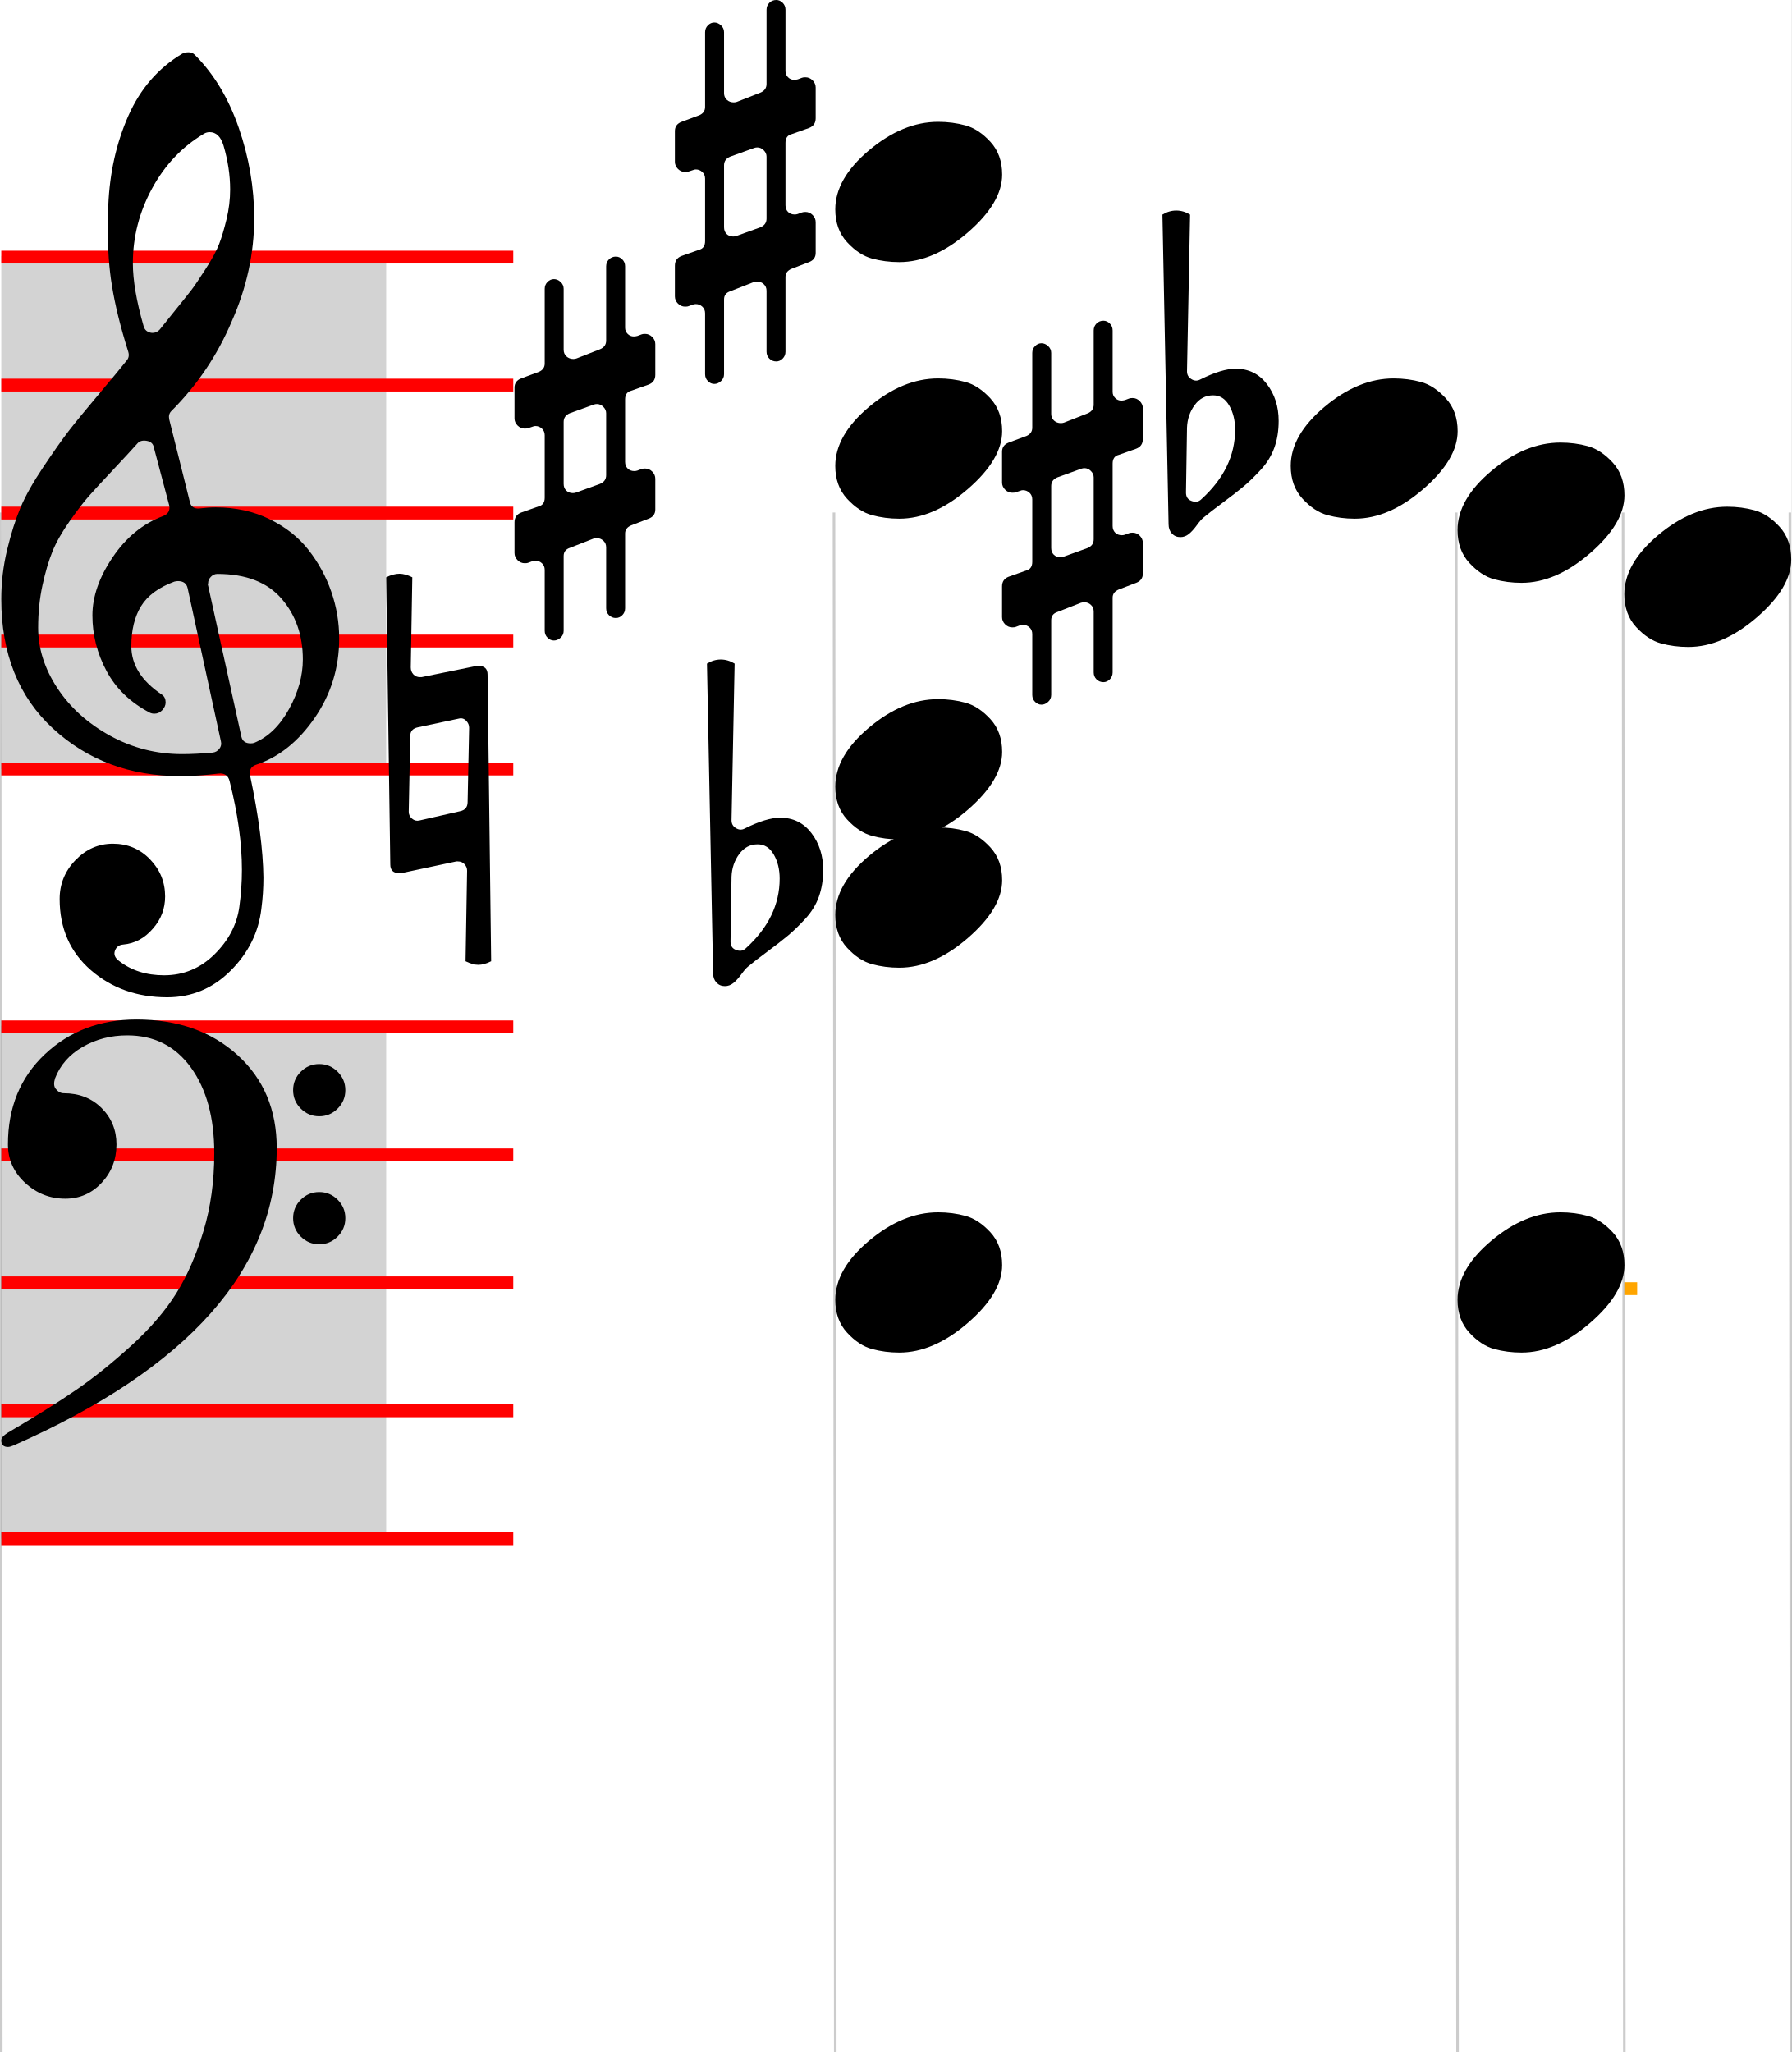
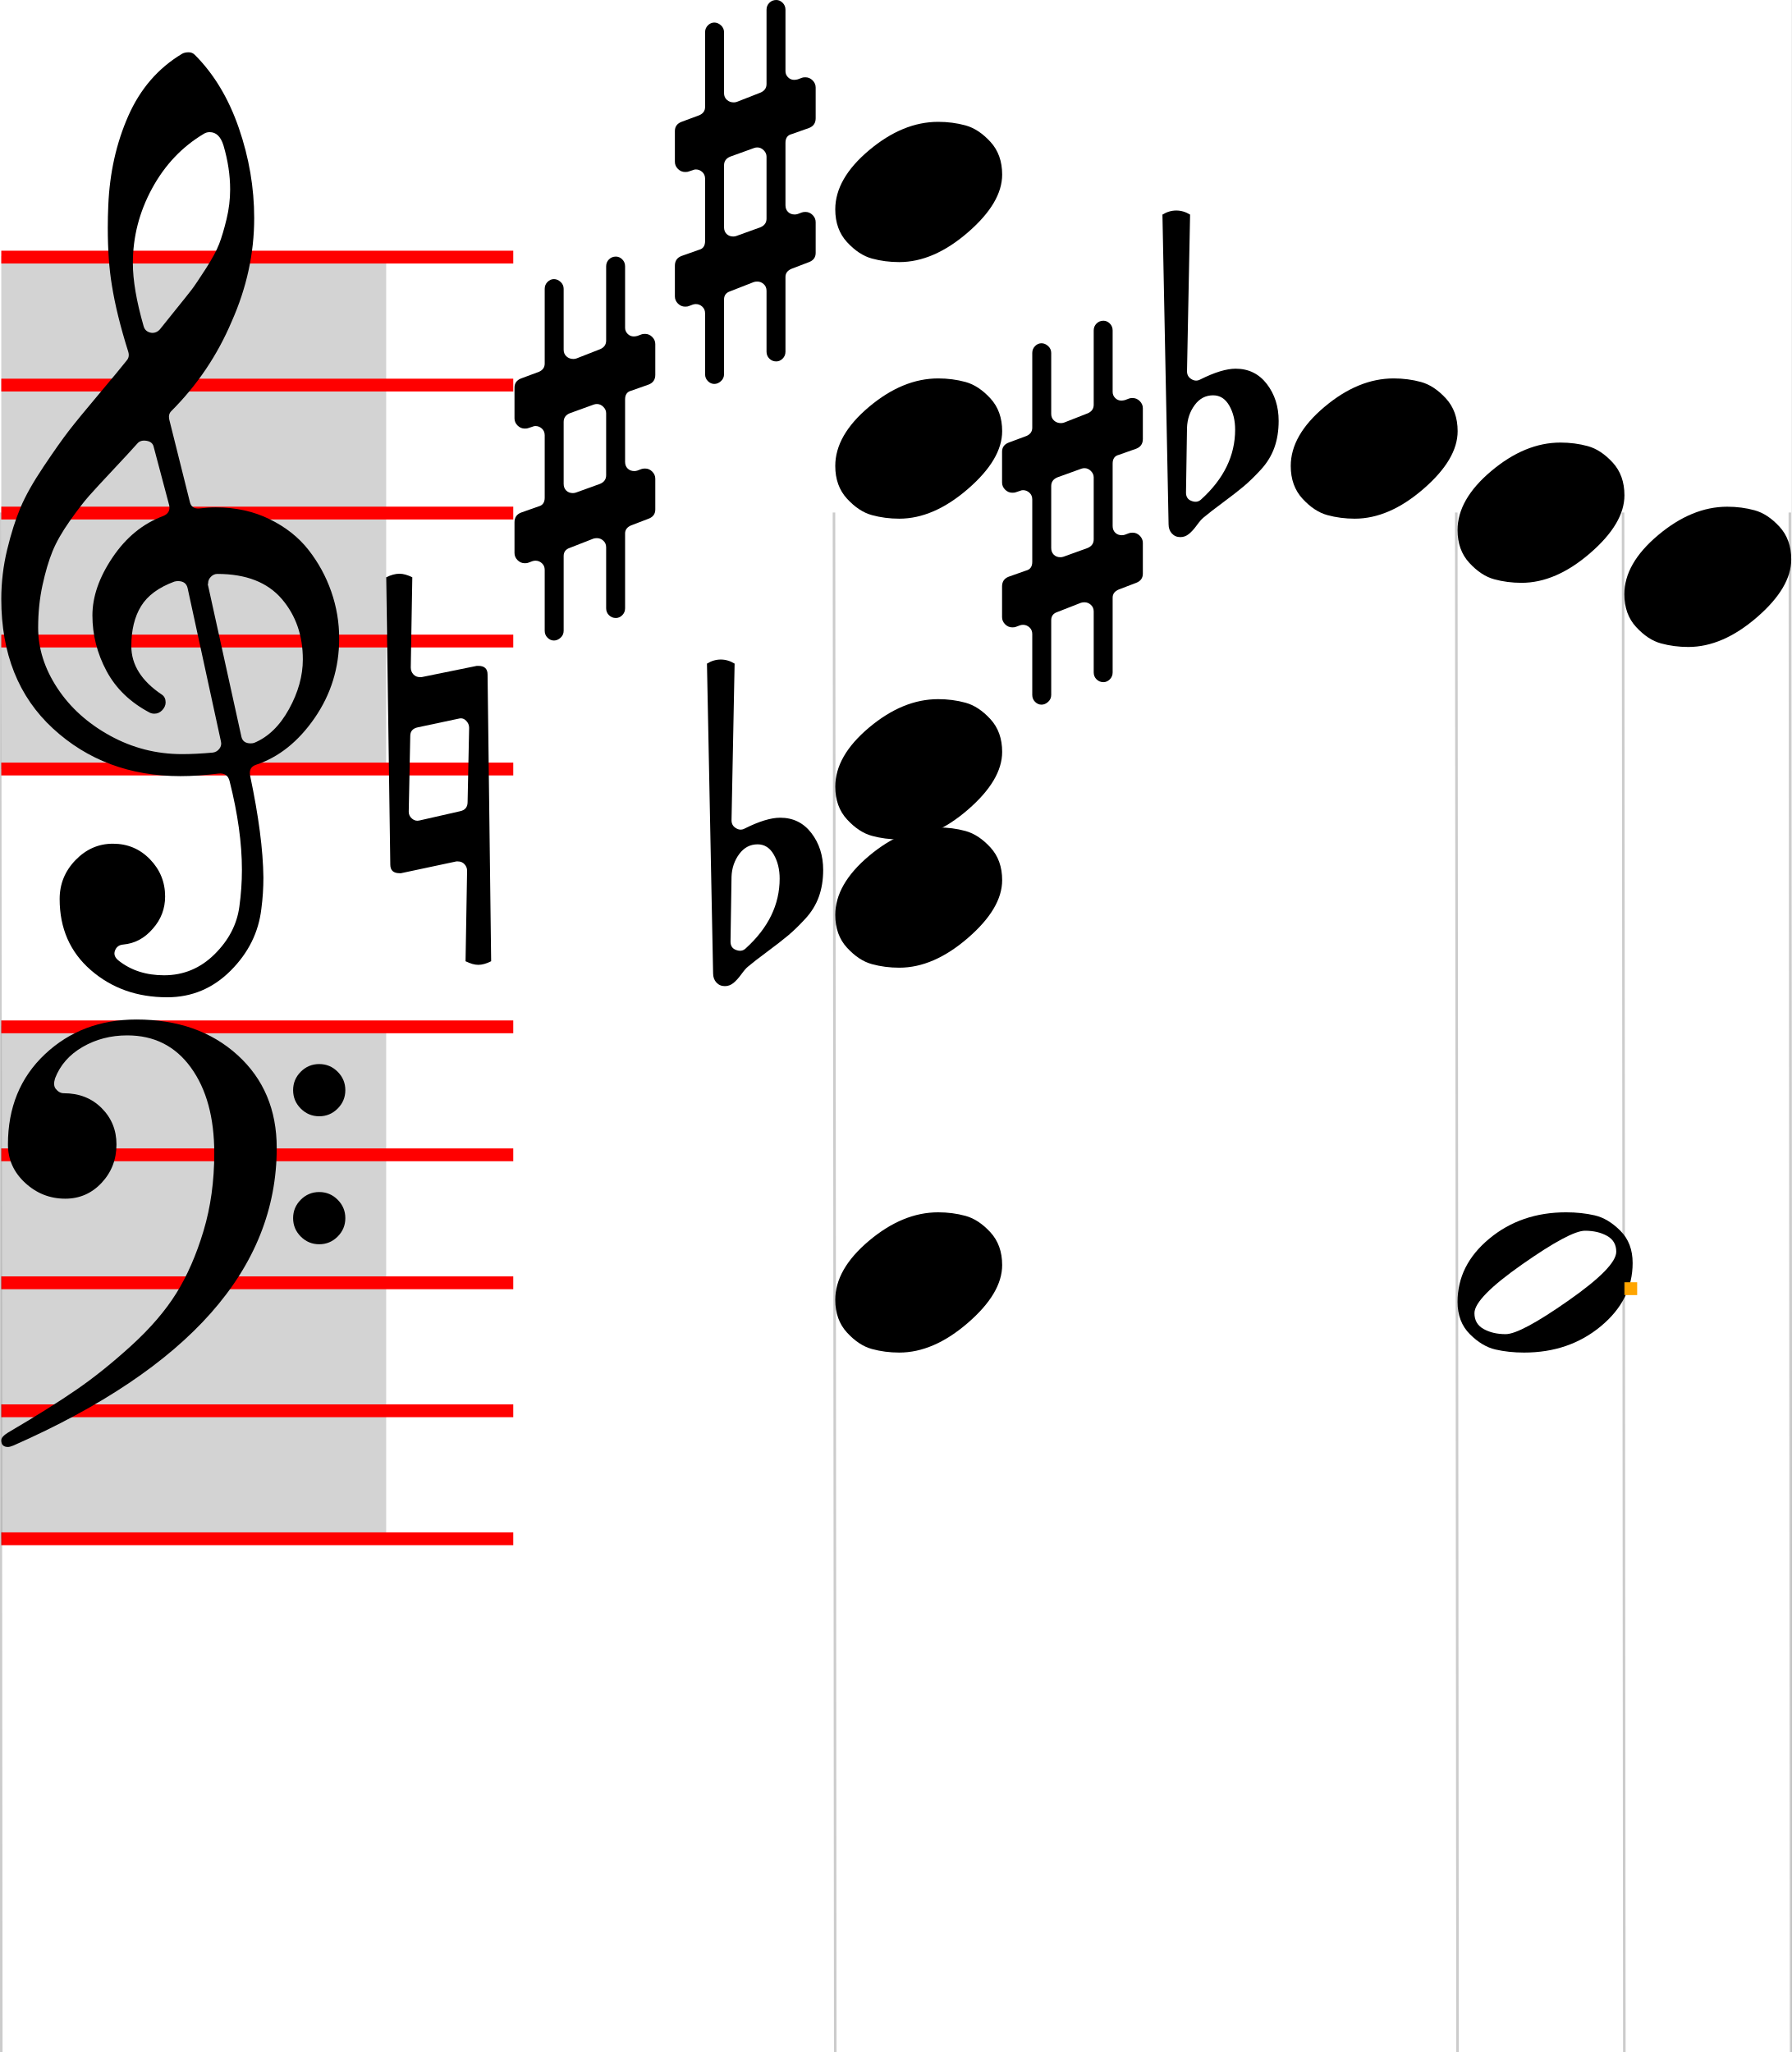
<svg xmlns="http://www.w3.org/2000/svg" width="139.608" height="159.949" viewBox="0 0 139.608 159.949">
  <rect x="0" y="0" width="139.608" height="159.949" fill="white" />
  <rect x="0.1" y="19.949" width="30" height="40" fill="lightgray" />
  <path d="M 0.1 60.443 L 0.1 59.445 L 40.003 59.445 L 40.003 60.443 L 0.1 60.443 Z M 0.1 50.467 L 0.1 49.469 L 40.003 49.469 L 40.003 50.467 L 0.1 50.467 Z M 0.1 40.491 L 0.1 39.493 L 40.003 39.493 L 40.003 40.491 L 0.1 40.491 Z M 0.1 30.515 L 0.1 29.518 L 40.003 29.518 L 40.003 30.515 L 0.1 30.515 Z M 0.1 20.539 L 0.1 19.542 L 40.003 19.542 L 40.003 20.539 L 0.1 20.539 Z " fill="red" />
  <path d="M 9.996 27.418 Q 9.078 24.505 8.719 22.231 Q 8.4 20.316 8.4 17.762 Q 8.4 16.884 8.44 16.006 Q 8.599 12.215 9.996 9.043 Q 11.393 5.871 14.186 4.195 Q 14.385 4.075 14.705 4.075 Q 14.984 4.075 15.183 4.274 Q 17.418 6.509 18.615 9.981 Q 19.812 13.452 19.812 17.004 Q 19.812 21.114 18.056 25.064 Q 16.381 29.015 13.348 32.047 Q 13.108 32.287 13.188 32.686 L 14.784 39.07 Q 14.904 39.709 15.582 39.629 Q 16.221 39.549 16.819 39.549 Q 19.134 39.549 21.009 40.467 Q 22.885 41.385 24.042 42.861 Q 25.199 44.337 25.818 46.113 Q 26.436 47.889 26.436 49.764 Q 26.436 53.196 24.521 55.969 Q 22.605 58.742 19.932 59.62 Q 19.373 59.82 19.493 60.458 Q 20.491 65.167 20.53 68.399 Q 20.53 69.636 20.371 70.833 Q 20.052 73.586 17.977 75.661 Q 15.902 77.736 13.029 77.736 Q 9.517 77.736 7.083 75.622 Q 4.649 73.507 4.649 70.075 Q 4.649 68.319 5.886 67.042 Q 7.123 65.765 8.799 65.765 Q 10.515 65.765 11.692 66.982 Q 12.869 68.2 12.869 69.875 Q 12.869 71.312 11.911 72.389 Q 10.954 73.507 9.597 73.626 Q 9.118 73.666 8.959 74.105 Q 8.799 74.544 9.278 74.903 Q 10.714 76.021 12.789 76.021 Q 15.064 76.021 16.72 74.385 Q 18.376 72.748 18.655 70.674 Q 18.855 69.237 18.855 67.8 Q 18.855 64.688 17.897 60.897 Q 17.737 60.219 17.019 60.299 Q 15.423 60.498 14.066 60.498 Q 8.16 60.498 4.13 56.787 Q 0.1 53.076 0.1 46.692 Q 0.1 44.736 0.559 42.841 Q 1.018 40.946 1.596 39.569 Q 2.175 38.192 3.392 36.377 Q 4.609 34.561 5.347 33.603 Q 6.085 32.646 7.682 30.75 Q 9.278 28.855 9.876 28.097 Q 10.116 27.817 9.996 27.418 Z M 16.221 45.654 L 18.815 57.426 Q 18.934 57.944 19.533 57.944 Q 19.693 57.944 19.812 57.904 Q 21.448 57.226 22.526 55.271 Q 23.603 53.316 23.603 51.4 Q 23.603 48.607 21.967 46.692 Q 20.291 44.736 16.939 44.736 Q 16.66 44.736 16.44 44.956 Q 16.221 45.175 16.221 45.455 Q 16.181 45.574 16.221 45.654 Z M 10.714 34.561 Q 10.076 35.279 8.819 36.616 Q 7.562 37.953 6.943 38.651 Q 6.325 39.349 5.427 40.626 Q 4.529 41.903 4.09 42.981 Q 3.651 44.058 3.312 45.614 Q 2.973 47.17 2.973 48.926 Q 2.973 51.36 4.469 53.635 Q 5.966 55.909 8.579 57.346 Q 11.193 58.782 14.186 58.782 Q 15.263 58.782 16.58 58.663 Q 16.899 58.623 17.099 58.363 Q 17.298 58.104 17.218 57.785 L 14.625 45.854 Q 14.505 45.295 13.867 45.295 Q 13.747 45.295 13.587 45.335 Q 11.752 46.013 10.994 47.25 Q 10.235 48.487 10.235 50.363 Q 10.235 52.557 12.63 54.154 Q 12.909 54.353 12.909 54.752 Q 12.909 55.071 12.65 55.351 Q 12.39 55.63 12.031 55.63 Q 11.832 55.63 11.672 55.55 Q 9.397 54.353 8.3 52.298 Q 7.203 50.243 7.203 47.969 Q 7.203 45.774 8.779 43.44 Q 10.355 41.105 12.709 40.227 Q 13.308 39.988 13.188 39.389 L 11.991 34.88 Q 11.911 34.441 11.433 34.362 Q 10.954 34.282 10.714 34.561 Z M 17.418 11.337 Q 17.099 10.3 16.341 10.3 Q 16.101 10.3 15.902 10.42 Q 13.348 11.936 11.852 14.689 Q 10.355 17.443 10.355 20.515 Q 10.355 22.51 11.193 25.423 Q 11.313 25.862 11.792 25.942 Q 12.191 25.982 12.47 25.663 Q 12.59 25.503 13.607 24.246 Q 14.625 22.989 14.944 22.57 Q 15.263 22.151 16.021 20.974 Q 16.78 19.797 17.079 19.019 Q 17.378 18.241 17.657 17.083 Q 17.937 15.926 17.937 14.769 Q 17.937 13.093 17.418 11.337 Z " fill="black" />
  <path d="M 65.1 16.32 Q 65.1 13.926 67.734 11.712 Q 70.367 9.497 73.121 9.497 Q 74.238 9.497 75.255 9.776 Q 76.273 10.056 77.191 11.053 Q 78.108 12.051 78.108 13.607 Q 78.108 15.802 75.435 18.116 Q 72.761 20.43 70.088 20.43 Q 68.971 20.43 67.953 20.151 Q 66.936 19.872 66.018 18.874 Q 65.1 17.877 65.1 16.32 Z " fill="black" />
  <path d="M 65.1 36.32 Q 65.1 33.926 67.734 31.712 Q 70.367 29.497 73.121 29.497 Q 74.238 29.497 75.255 29.776 Q 76.273 30.056 77.191 31.053 Q 78.108 32.051 78.108 33.607 Q 78.108 35.802 75.435 38.116 Q 72.761 40.43 70.088 40.43 Q 68.971 40.43 67.953 40.151 Q 66.936 39.872 66.018 38.874 Q 65.1 37.877 65.1 36.32 Z " fill="black" />
  <path d="M 65.1 61.32 Q 65.1 58.926 67.734 56.712 Q 70.367 54.497 73.121 54.497 Q 74.238 54.497 75.255 54.776 Q 76.273 55.056 77.191 56.053 Q 78.108 57.051 78.108 58.607 Q 78.108 60.802 75.435 63.116 Q 72.761 65.43 70.088 65.43 Q 68.971 65.43 67.953 65.151 Q 66.936 64.872 66.018 63.874 Q 65.1 62.877 65.1 61.32 Z " fill="black" />
  <path d="M 65.1 71.32 Q 65.1 68.926 67.734 66.712 Q 70.367 64.497 73.121 64.497 Q 74.238 64.497 75.255 64.776 Q 76.273 65.056 77.191 66.053 Q 78.108 67.051 78.108 68.607 Q 78.108 70.802 75.435 73.116 Q 72.761 75.43 70.088 75.43 Q 68.971 75.43 67.953 75.151 Q 66.936 74.872 66.018 73.874 Q 65.1 72.877 65.1 71.32 Z " fill="black" />
  <path d="M 61.219 11.133 L 61.219 16.001 Q 61.219 16.32 61.419 16.52 Q 61.618 16.719 61.937 16.719 Q 62.057 16.719 62.177 16.68 L 62.496 16.56 Q 62.616 16.52 62.775 16.52 Q 63.095 16.52 63.334 16.759 Q 63.573 16.999 63.573 17.318 L 63.573 19.712 Q 63.573 20.231 63.055 20.43 L 61.698 20.949 Q 61.219 21.149 61.219 21.588 L 61.219 27.414 Q 61.219 27.733 61 27.952 Q 60.78 28.172 60.501 28.172 Q 60.182 28.172 59.962 27.952 Q 59.743 27.733 59.743 27.414 L 59.743 22.665 Q 59.743 22.346 59.523 22.146 Q 59.304 21.947 59.024 21.947 Q 58.865 21.947 58.745 21.987 L 56.91 22.705 Q 56.431 22.865 56.431 23.343 L 56.431 29.169 Q 56.431 29.489 56.191 29.708 Q 55.952 29.927 55.673 29.927 Q 55.393 29.927 55.174 29.708 Q 54.954 29.489 54.954 29.169 L 54.954 24.421 Q 54.954 24.102 54.735 23.902 Q 54.515 23.703 54.236 23.703 Q 54.116 23.703 53.997 23.742 L 53.677 23.862 Q 53.598 23.902 53.398 23.902 Q 53.079 23.902 52.839 23.663 Q 52.6 23.423 52.6 23.104 L 52.6 20.71 Q 52.6 20.151 53.119 19.952 L 54.475 19.473 Q 54.954 19.353 54.954 18.794 L 54.954 13.926 Q 54.954 13.607 54.735 13.407 Q 54.515 13.208 54.236 13.208 Q 54.116 13.208 54.037 13.248 L 53.677 13.368 Q 53.598 13.407 53.398 13.407 Q 53.079 13.407 52.839 13.168 Q 52.6 12.929 52.6 12.609 L 52.6 10.215 Q 52.6 9.696 53.119 9.497 L 54.515 8.978 Q 54.954 8.779 54.954 8.34 L 54.954 2.514 Q 54.954 2.195 55.174 1.975 Q 55.393 1.756 55.673 1.756 Q 55.952 1.756 56.191 1.975 Q 56.431 2.195 56.431 2.514 L 56.431 7.262 Q 56.431 7.582 56.65 7.781 Q 56.87 7.981 57.189 7.981 Q 57.309 7.981 57.428 7.941 L 59.264 7.222 Q 59.743 7.023 59.743 6.544 L 59.743 0.758 Q 59.743 0.439 59.962 0.219 Q 60.182 0 60.501 0 Q 60.78 0 61 0.219 Q 61.219 0.439 61.219 0.758 L 61.219 5.547 Q 61.219 5.826 61.419 6.025 Q 61.618 6.225 61.897 6.225 Q 62.017 6.225 62.177 6.185 L 62.496 6.065 Q 62.576 6.025 62.775 6.025 Q 63.095 6.025 63.334 6.265 Q 63.573 6.504 63.573 6.823 L 63.573 9.218 Q 63.573 9.776 63.055 9.976 L 61.698 10.455 Q 61.219 10.574 61.219 11.133 Z M 59.743 17.039 L 59.743 12.21 Q 59.743 11.931 59.523 11.712 Q 59.304 11.492 59.024 11.492 Q 58.905 11.492 58.785 11.532 L 56.91 12.21 Q 56.431 12.41 56.431 12.889 L 56.431 17.717 Q 56.431 18.036 56.63 18.236 Q 56.83 18.435 57.149 18.435 Q 57.269 18.435 57.388 18.395 L 59.264 17.717 Q 59.743 17.518 59.743 17.039 Z " fill="black" />
  <path d="M 56.936 73.395 Q 56.936 73.874 57.335 74.034 Q 57.813 74.233 58.133 73.914 Q 60.766 71.52 60.766 68.487 Q 60.766 67.41 60.307 66.612 Q 59.848 65.814 59.05 65.814 Q 58.173 65.814 57.614 66.572 Q 57.055 67.33 57.015 68.328 L 56.936 73.395 Z M 58.053 64.577 Q 59.729 63.739 60.806 63.739 Q 62.322 63.739 63.24 64.936 Q 64.158 66.133 64.158 67.809 Q 64.158 68.966 63.819 69.904 Q 63.48 70.842 62.761 71.62 Q 62.043 72.398 61.425 72.917 Q 60.806 73.435 59.809 74.174 Q 58.811 74.912 58.292 75.351 Q 58.093 75.51 57.774 75.949 Q 57.454 76.388 57.155 76.628 Q 56.856 76.867 56.497 76.867 Q 56.098 76.867 55.838 76.588 Q 55.579 76.308 55.579 75.869 L 55.1 51.728 Q 55.619 51.409 56.177 51.409 Q 56.736 51.409 57.255 51.728 L 57.015 63.938 Q 57.015 64.337 57.335 64.537 Q 57.694 64.776 58.053 64.577 Z " fill="black" />
  <path d="M 48.719 31.133 L 48.719 36.001 Q 48.719 36.32 48.919 36.52 Q 49.118 36.719 49.437 36.719 Q 49.557 36.719 49.677 36.68 L 49.996 36.56 Q 50.116 36.52 50.275 36.52 Q 50.595 36.52 50.834 36.759 Q 51.073 36.999 51.073 37.318 L 51.073 39.712 Q 51.073 40.231 50.555 40.43 L 49.198 40.949 Q 48.719 41.149 48.719 41.588 L 48.719 47.414 Q 48.719 47.733 48.5 47.952 Q 48.28 48.172 48.001 48.172 Q 47.682 48.172 47.462 47.952 Q 47.243 47.733 47.243 47.414 L 47.243 42.665 Q 47.243 42.346 47.023 42.146 Q 46.804 41.947 46.524 41.947 Q 46.365 41.947 46.245 41.987 L 44.41 42.705 Q 43.931 42.865 43.931 43.343 L 43.931 49.169 Q 43.931 49.489 43.691 49.708 Q 43.452 49.927 43.173 49.927 Q 42.893 49.927 42.674 49.708 Q 42.454 49.489 42.454 49.169 L 42.454 44.421 Q 42.454 44.102 42.235 43.902 Q 42.015 43.703 41.736 43.703 Q 41.616 43.703 41.497 43.742 L 41.177 43.862 Q 41.098 43.902 40.898 43.902 Q 40.579 43.902 40.339 43.663 Q 40.1 43.423 40.1 43.104 L 40.1 40.71 Q 40.1 40.151 40.619 39.952 L 41.975 39.473 Q 42.454 39.353 42.454 38.794 L 42.454 33.926 Q 42.454 33.607 42.235 33.407 Q 42.015 33.208 41.736 33.208 Q 41.616 33.208 41.537 33.248 L 41.177 33.368 Q 41.098 33.407 40.898 33.407 Q 40.579 33.407 40.339 33.168 Q 40.1 32.929 40.1 32.609 L 40.1 30.215 Q 40.1 29.696 40.619 29.497 L 42.015 28.978 Q 42.454 28.779 42.454 28.34 L 42.454 22.514 Q 42.454 22.195 42.674 21.975 Q 42.893 21.756 43.173 21.756 Q 43.452 21.756 43.691 21.975 Q 43.931 22.195 43.931 22.514 L 43.931 27.262 Q 43.931 27.582 44.15 27.781 Q 44.37 27.981 44.689 27.981 Q 44.809 27.981 44.928 27.941 L 46.764 27.222 Q 47.243 27.023 47.243 26.544 L 47.243 20.758 Q 47.243 20.439 47.462 20.219 Q 47.682 20 48.001 20 Q 48.28 20 48.5 20.219 Q 48.719 20.439 48.719 20.758 L 48.719 25.547 Q 48.719 25.826 48.919 26.025 Q 49.118 26.225 49.397 26.225 Q 49.517 26.225 49.677 26.185 L 49.996 26.065 Q 50.076 26.025 50.275 26.025 Q 50.595 26.025 50.834 26.265 Q 51.073 26.504 51.073 26.823 L 51.073 29.218 Q 51.073 29.776 50.555 29.976 L 49.198 30.455 Q 48.719 30.574 48.719 31.133 Z M 47.243 37.039 L 47.243 32.21 Q 47.243 31.931 47.023 31.712 Q 46.804 31.492 46.524 31.492 Q 46.405 31.492 46.285 31.532 L 44.41 32.21 Q 43.931 32.41 43.931 32.889 L 43.931 37.717 Q 43.931 38.036 44.13 38.236 Q 44.33 38.435 44.649 38.435 Q 44.769 38.435 44.888 38.395 L 46.764 37.717 Q 47.243 37.518 47.243 37.039 Z " fill="black" />
  <path d="M 32.853 52.781 L 37.163 51.903 L 37.283 51.903 Q 38.001 51.903 38.001 52.582 L 38.28 74.927 Q 37.722 75.207 37.283 75.207 Q 36.844 75.207 36.285 74.927 L 36.405 67.865 Q 36.405 67.585 36.205 67.366 Q 36.006 67.146 35.686 67.146 Q 35.607 67.146 35.567 67.146 L 31.257 68.064 L 31.137 68.064 Q 30.419 68.064 30.419 67.386 L 30.1 45 Q 30.659 44.721 31.137 44.721 Q 31.576 44.721 32.135 45 L 32.015 52.023 Q 32.015 52.342 32.215 52.562 Q 32.414 52.781 32.734 52.781 Q 32.774 52.781 32.853 52.781 Z M 32.694 63.954 L 35.846 63.236 Q 36.445 63.116 36.445 62.518 L 36.564 56.732 Q 36.564 56.412 36.325 56.173 Q 36.085 55.933 35.766 56.013 L 32.574 56.692 Q 31.975 56.811 31.975 57.37 L 31.856 63.276 Q 31.856 63.595 32.115 63.814 Q 32.374 64.034 32.694 63.954 Z " fill="black" />
  <path d="M 100.6 36.32 Q 100.6 33.926 103.234 31.712 Q 105.867 29.497 108.621 29.497 Q 109.738 29.497 110.755 29.776 Q 111.773 30.056 112.691 31.053 Q 113.608 32.051 113.608 33.607 Q 113.608 35.802 110.935 38.116 Q 108.261 40.43 105.588 40.43 Q 104.471 40.43 103.453 40.151 Q 102.436 39.872 101.518 38.874 Q 100.6 37.877 100.6 36.32 Z " fill="black" />
  <path d="M 113.6 41.32 Q 113.6 38.926 116.234 36.712 Q 118.867 34.497 121.621 34.497 Q 122.738 34.497 123.755 34.776 Q 124.773 35.056 125.691 36.053 Q 126.608 37.051 126.608 38.607 Q 126.608 40.802 123.935 43.116 Q 121.261 45.43 118.588 45.43 Q 117.471 45.43 116.453 45.151 Q 115.436 44.872 114.518 43.874 Q 113.6 42.877 113.6 41.32 Z " fill="black" />
  <path d="M 92.436 38.395 Q 92.436 38.874 92.835 39.034 Q 93.313 39.233 93.633 38.914 Q 96.266 36.52 96.266 33.487 Q 96.266 32.41 95.807 31.612 Q 95.348 30.814 94.55 30.814 Q 93.673 30.814 93.114 31.572 Q 92.555 32.33 92.515 33.328 L 92.436 38.395 Z M 93.553 29.577 Q 95.229 28.739 96.306 28.739 Q 97.822 28.739 98.74 29.936 Q 99.658 31.133 99.658 32.809 Q 99.658 33.966 99.319 34.904 Q 98.98 35.842 98.261 36.62 Q 97.543 37.398 96.925 37.917 Q 96.306 38.435 95.309 39.174 Q 94.311 39.912 93.792 40.351 Q 93.593 40.51 93.274 40.949 Q 92.954 41.388 92.655 41.628 Q 92.356 41.867 91.997 41.867 Q 91.598 41.867 91.338 41.588 Q 91.079 41.308 91.079 40.869 L 90.6 16.728 Q 91.119 16.409 91.677 16.409 Q 92.236 16.409 92.755 16.728 L 92.515 28.938 Q 92.515 29.337 92.835 29.537 Q 93.194 29.776 93.553 29.577 Z " fill="black" />
  <path d="M 86.719 36.133 L 86.719 41.001 Q 86.719 41.32 86.919 41.52 Q 87.118 41.719 87.437 41.719 Q 87.557 41.719 87.677 41.68 L 87.996 41.56 Q 88.116 41.52 88.275 41.52 Q 88.595 41.52 88.834 41.759 Q 89.073 41.999 89.073 42.318 L 89.073 44.712 Q 89.073 45.231 88.555 45.43 L 87.198 45.949 Q 86.719 46.149 86.719 46.588 L 86.719 52.414 Q 86.719 52.733 86.5 52.952 Q 86.28 53.172 86.001 53.172 Q 85.682 53.172 85.462 52.952 Q 85.243 52.733 85.243 52.414 L 85.243 47.665 Q 85.243 47.346 85.023 47.146 Q 84.804 46.947 84.524 46.947 Q 84.365 46.947 84.245 46.987 L 82.41 47.705 Q 81.931 47.865 81.931 48.343 L 81.931 54.169 Q 81.931 54.489 81.691 54.708 Q 81.452 54.927 81.173 54.927 Q 80.893 54.927 80.674 54.708 Q 80.454 54.489 80.454 54.169 L 80.454 49.421 Q 80.454 49.102 80.235 48.902 Q 80.015 48.703 79.736 48.703 Q 79.616 48.703 79.497 48.742 L 79.177 48.862 Q 79.098 48.902 78.898 48.902 Q 78.579 48.902 78.339 48.663 Q 78.1 48.423 78.1 48.104 L 78.1 45.71 Q 78.1 45.151 78.619 44.952 L 79.975 44.473 Q 80.454 44.353 80.454 43.794 L 80.454 38.926 Q 80.454 38.607 80.235 38.407 Q 80.015 38.208 79.736 38.208 Q 79.616 38.208 79.537 38.248 L 79.177 38.368 Q 79.098 38.407 78.898 38.407 Q 78.579 38.407 78.339 38.168 Q 78.1 37.929 78.1 37.609 L 78.1 35.215 Q 78.1 34.696 78.619 34.497 L 80.015 33.978 Q 80.454 33.779 80.454 33.34 L 80.454 27.514 Q 80.454 27.195 80.674 26.975 Q 80.893 26.756 81.173 26.756 Q 81.452 26.756 81.691 26.975 Q 81.931 27.195 81.931 27.514 L 81.931 32.262 Q 81.931 32.582 82.15 32.781 Q 82.37 32.981 82.689 32.981 Q 82.809 32.981 82.928 32.941 L 84.764 32.222 Q 85.243 32.023 85.243 31.544 L 85.243 25.758 Q 85.243 25.439 85.462 25.219 Q 85.682 25 86.001 25 Q 86.28 25 86.5 25.219 Q 86.719 25.439 86.719 25.758 L 86.719 30.547 Q 86.719 30.826 86.919 31.025 Q 87.118 31.225 87.397 31.225 Q 87.517 31.225 87.677 31.185 L 87.996 31.065 Q 88.076 31.025 88.275 31.025 Q 88.595 31.025 88.834 31.265 Q 89.073 31.504 89.073 31.823 L 89.073 34.218 Q 89.073 34.776 88.555 34.976 L 87.198 35.455 Q 86.719 35.574 86.719 36.133 Z M 85.243 42.039 L 85.243 37.21 Q 85.243 36.931 85.023 36.712 Q 84.804 36.492 84.524 36.492 Q 84.405 36.492 84.285 36.532 L 82.41 37.21 Q 81.931 37.41 81.931 37.889 L 81.931 42.717 Q 81.931 43.036 82.13 43.236 Q 82.33 43.435 82.649 43.435 Q 82.769 43.435 82.888 43.395 L 84.764 42.717 Q 85.243 42.518 85.243 42.039 Z " fill="black" />
  <path d="M 126.6 46.32 Q 126.6 43.926 129.234 41.712 Q 131.867 39.497 134.621 39.497 Q 135.738 39.497 136.755 39.776 Q 137.773 40.056 138.691 41.053 Q 139.608 42.051 139.608 43.607 Q 139.608 45.802 136.935 48.116 Q 134.261 50.43 131.588 50.43 Q 130.471 50.43 129.453 50.151 Q 128.436 49.872 127.518 48.874 Q 126.6 47.877 126.6 46.32 Z " fill="black" />
  <rect x="0.1" y="79.949" width="30" height="40" fill="lightgray" />
  <path d="M 0.1 120.443 L 0.1 119.445 L 40.003 119.445 L 40.003 120.443 L 0.1 120.443 Z M 0.1 110.467 L 0.1 109.469 L 40.003 109.469 L 40.003 110.467 L 0.1 110.467 Z M 0.1 100.491 L 0.1 99.493 L 40.003 99.493 L 40.003 100.491 L 0.1 100.491 Z M 0.1 90.515 L 0.1 89.518 L 40.003 89.518 L 40.003 90.515 L 0.1 90.515 Z M 0.1 80.539 L 0.1 79.542 L 40.003 79.542 L 40.003 80.539 L 0.1 80.539 Z " fill="red" />
  <path d="M 22.845 94.952 Q 22.845 94.114 23.443 93.515 Q 24.042 92.917 24.88 92.917 Q 25.718 92.917 26.316 93.515 Q 26.915 94.114 26.915 94.952 Q 26.915 95.79 26.316 96.388 Q 25.718 96.987 24.88 96.987 Q 24.042 96.987 23.443 96.388 Q 22.845 95.79 22.845 94.952 Z M 22.845 84.976 Q 22.845 84.138 23.443 83.539 Q 24.042 82.941 24.88 82.941 Q 25.718 82.941 26.316 83.539 Q 26.915 84.138 26.915 84.976 Q 26.915 85.814 26.316 86.412 Q 25.718 87.011 24.88 87.011 Q 24.042 87.011 23.443 86.412 Q 22.845 85.814 22.845 84.976 Z M 4.968 85.215 Q 6.764 85.215 7.921 86.372 Q 9.078 87.53 9.078 89.206 Q 9.078 90.961 7.921 92.198 Q 6.764 93.435 5.088 93.435 Q 3.292 93.435 1.956 92.198 Q 0.619 90.961 0.619 89.206 Q 0.619 84.896 3.492 82.183 Q 6.365 79.469 10.634 79.469 Q 15.463 79.469 18.515 82.242 Q 21.568 85.016 21.568 89.485 Q 21.568 103.611 1.058 112.669 Q 0.778 112.788 0.619 112.788 Q 0.1 112.788 0.1 112.27 Q 0.1 111.99 0.619 111.671 Q 3.811 109.796 5.906 108.359 Q 8.001 106.923 10.235 104.888 Q 12.47 102.852 13.747 100.797 Q 15.024 98.742 15.862 95.949 Q 16.7 93.156 16.7 89.884 Q 16.7 85.734 14.884 83.22 Q 13.069 80.706 9.916 80.706 Q 8.001 80.706 6.445 81.604 Q 4.888 82.502 4.29 84.058 Q 4.13 84.577 4.33 84.856 Q 4.609 85.215 4.968 85.215 Z " fill="black" />
  <path d="M 65.1 101.32 Q 65.1 98.926 67.734 96.712 Q 70.367 94.497 73.121 94.497 Q 74.238 94.497 75.255 94.776 Q 76.273 95.056 77.191 96.053 Q 78.108 97.051 78.108 98.607 Q 78.108 100.802 75.435 103.116 Q 72.761 105.43 70.088 105.43 Q 68.971 105.43 67.953 105.151 Q 66.936 104.872 66.018 103.874 Q 65.1 102.877 65.1 101.32 Z " fill="black" />
-   <path d="M 113.6 101.32 Q 113.6 98.926 116.234 96.712 Q 118.867 94.497 121.621 94.497 Q 122.738 94.497 123.755 94.776 Q 124.773 95.056 125.691 96.053 Q 126.608 97.051 126.608 98.607 Q 126.608 100.802 123.935 103.116 Q 121.261 105.43 118.588 105.43 Q 117.471 105.43 116.453 105.151 Q 115.436 104.872 114.518 103.874 Q 113.6 102.877 113.6 101.32 Z " fill="black" />
+   <path d="M 123.536 95.933 Q 122.379 95.933 118.648 98.547 Q 114.917 101.161 114.917 102.358 Q 114.917 103.196 115.635 103.595 Q 116.353 103.994 117.351 103.994 Q 118.508 103.994 122.239 101.38 Q 125.97 98.767 125.97 97.57 Q 125.97 96.732 125.252 96.333 Q 124.533 95.933 123.536 95.933 Z M 113.6 101.48 Q 113.6 98.607 116.074 96.552 Q 118.548 94.497 122.059 94.497 Q 123.257 94.497 124.294 94.736 Q 125.332 94.976 126.289 95.933 Q 127.247 96.891 127.247 98.447 Q 127.247 101.32 124.773 103.375 Q 122.299 105.43 118.787 105.43 Q 117.59 105.43 116.553 105.191 Q 115.515 104.952 114.558 103.994 Q 113.6 103.036 113.6 101.48 Z " fill="black" />
  <rect x="126.6" y="99.949" width="1" height="1" fill="orange" />
  <line x1="0" y1="39.949" x2="0.1" y2="159.949" stroke="rgba(0,0,0,0.2)" stroke-width="0.2" />
  <line x1="65" y1="39.949" x2="65.1" y2="159.949" stroke="rgba(0,0,0,0.2)" stroke-width="0.2" />
  <line x1="113.5" y1="39.949" x2="113.6" y2="159.949" stroke="rgba(0,0,0,0.2)" stroke-width="0.2" />
  <line x1="126.5" y1="39.949" x2="126.6" y2="159.949" stroke="rgba(0,0,0,0.2)" stroke-width="0.2" />
  <line x1="139.5" y1="39.949" x2="139.6" y2="159.949" stroke="rgba(0,0,0,0.2)" stroke-width="0.2" />
</svg>
